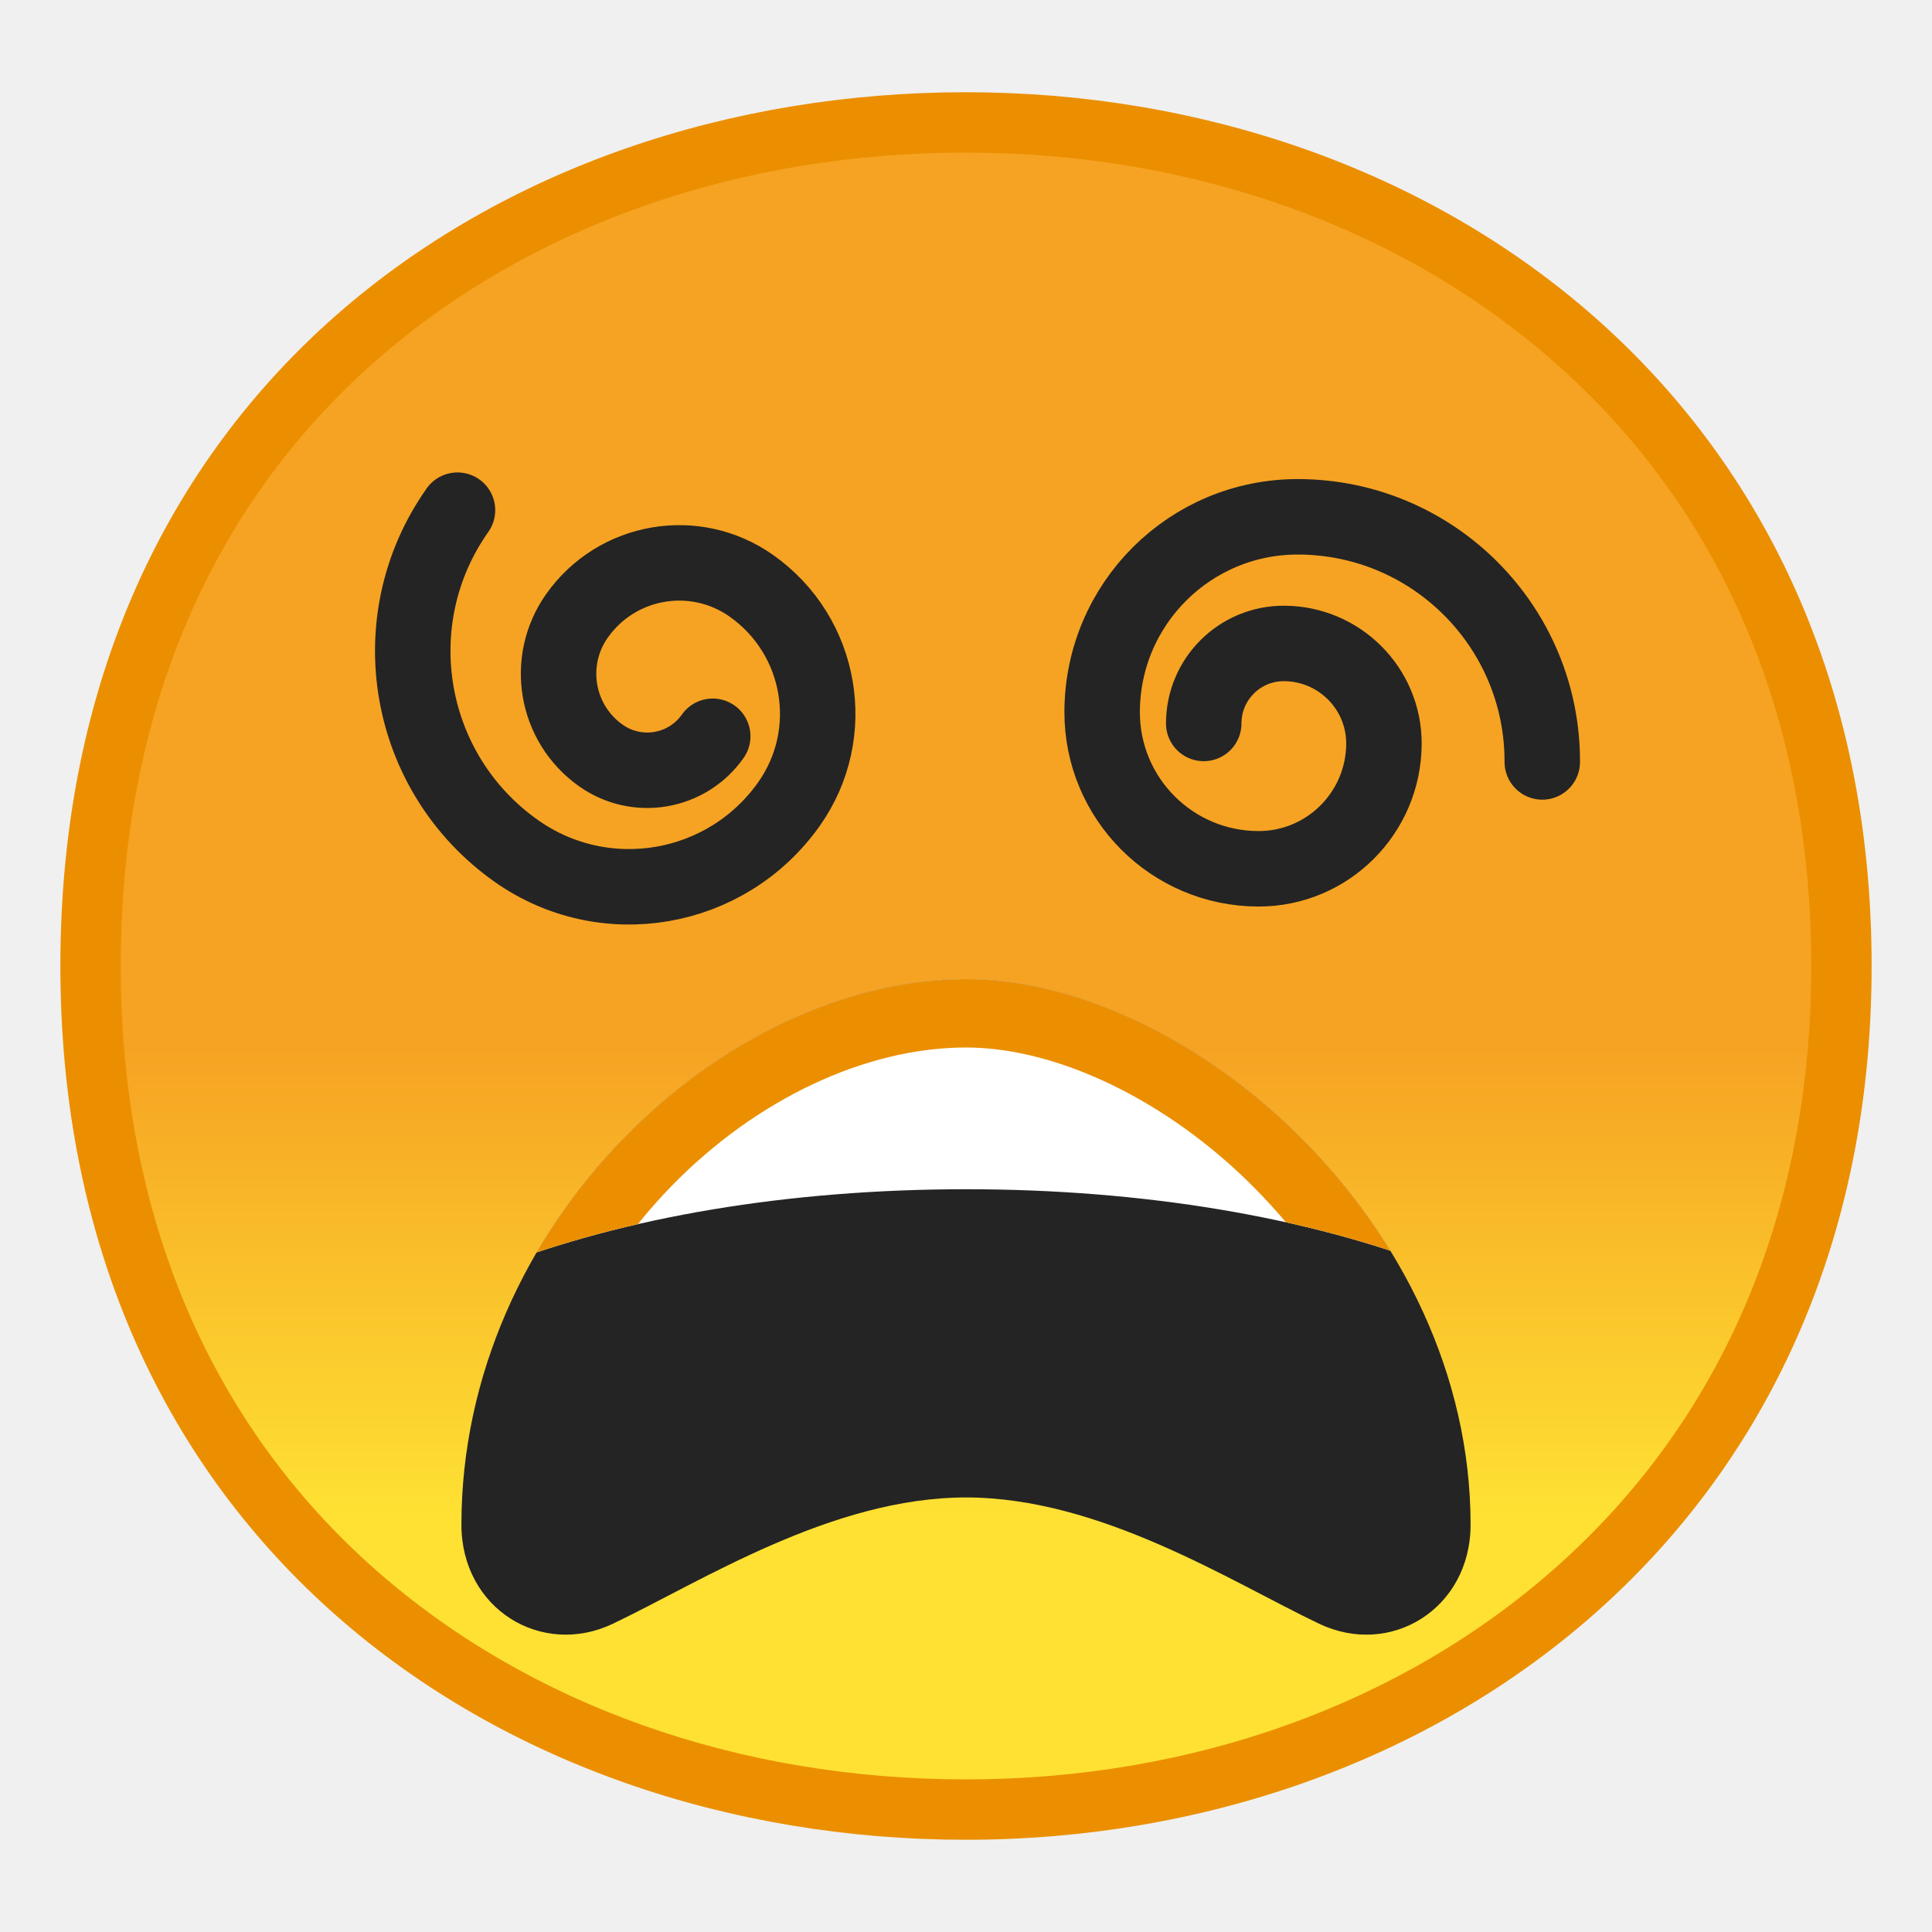
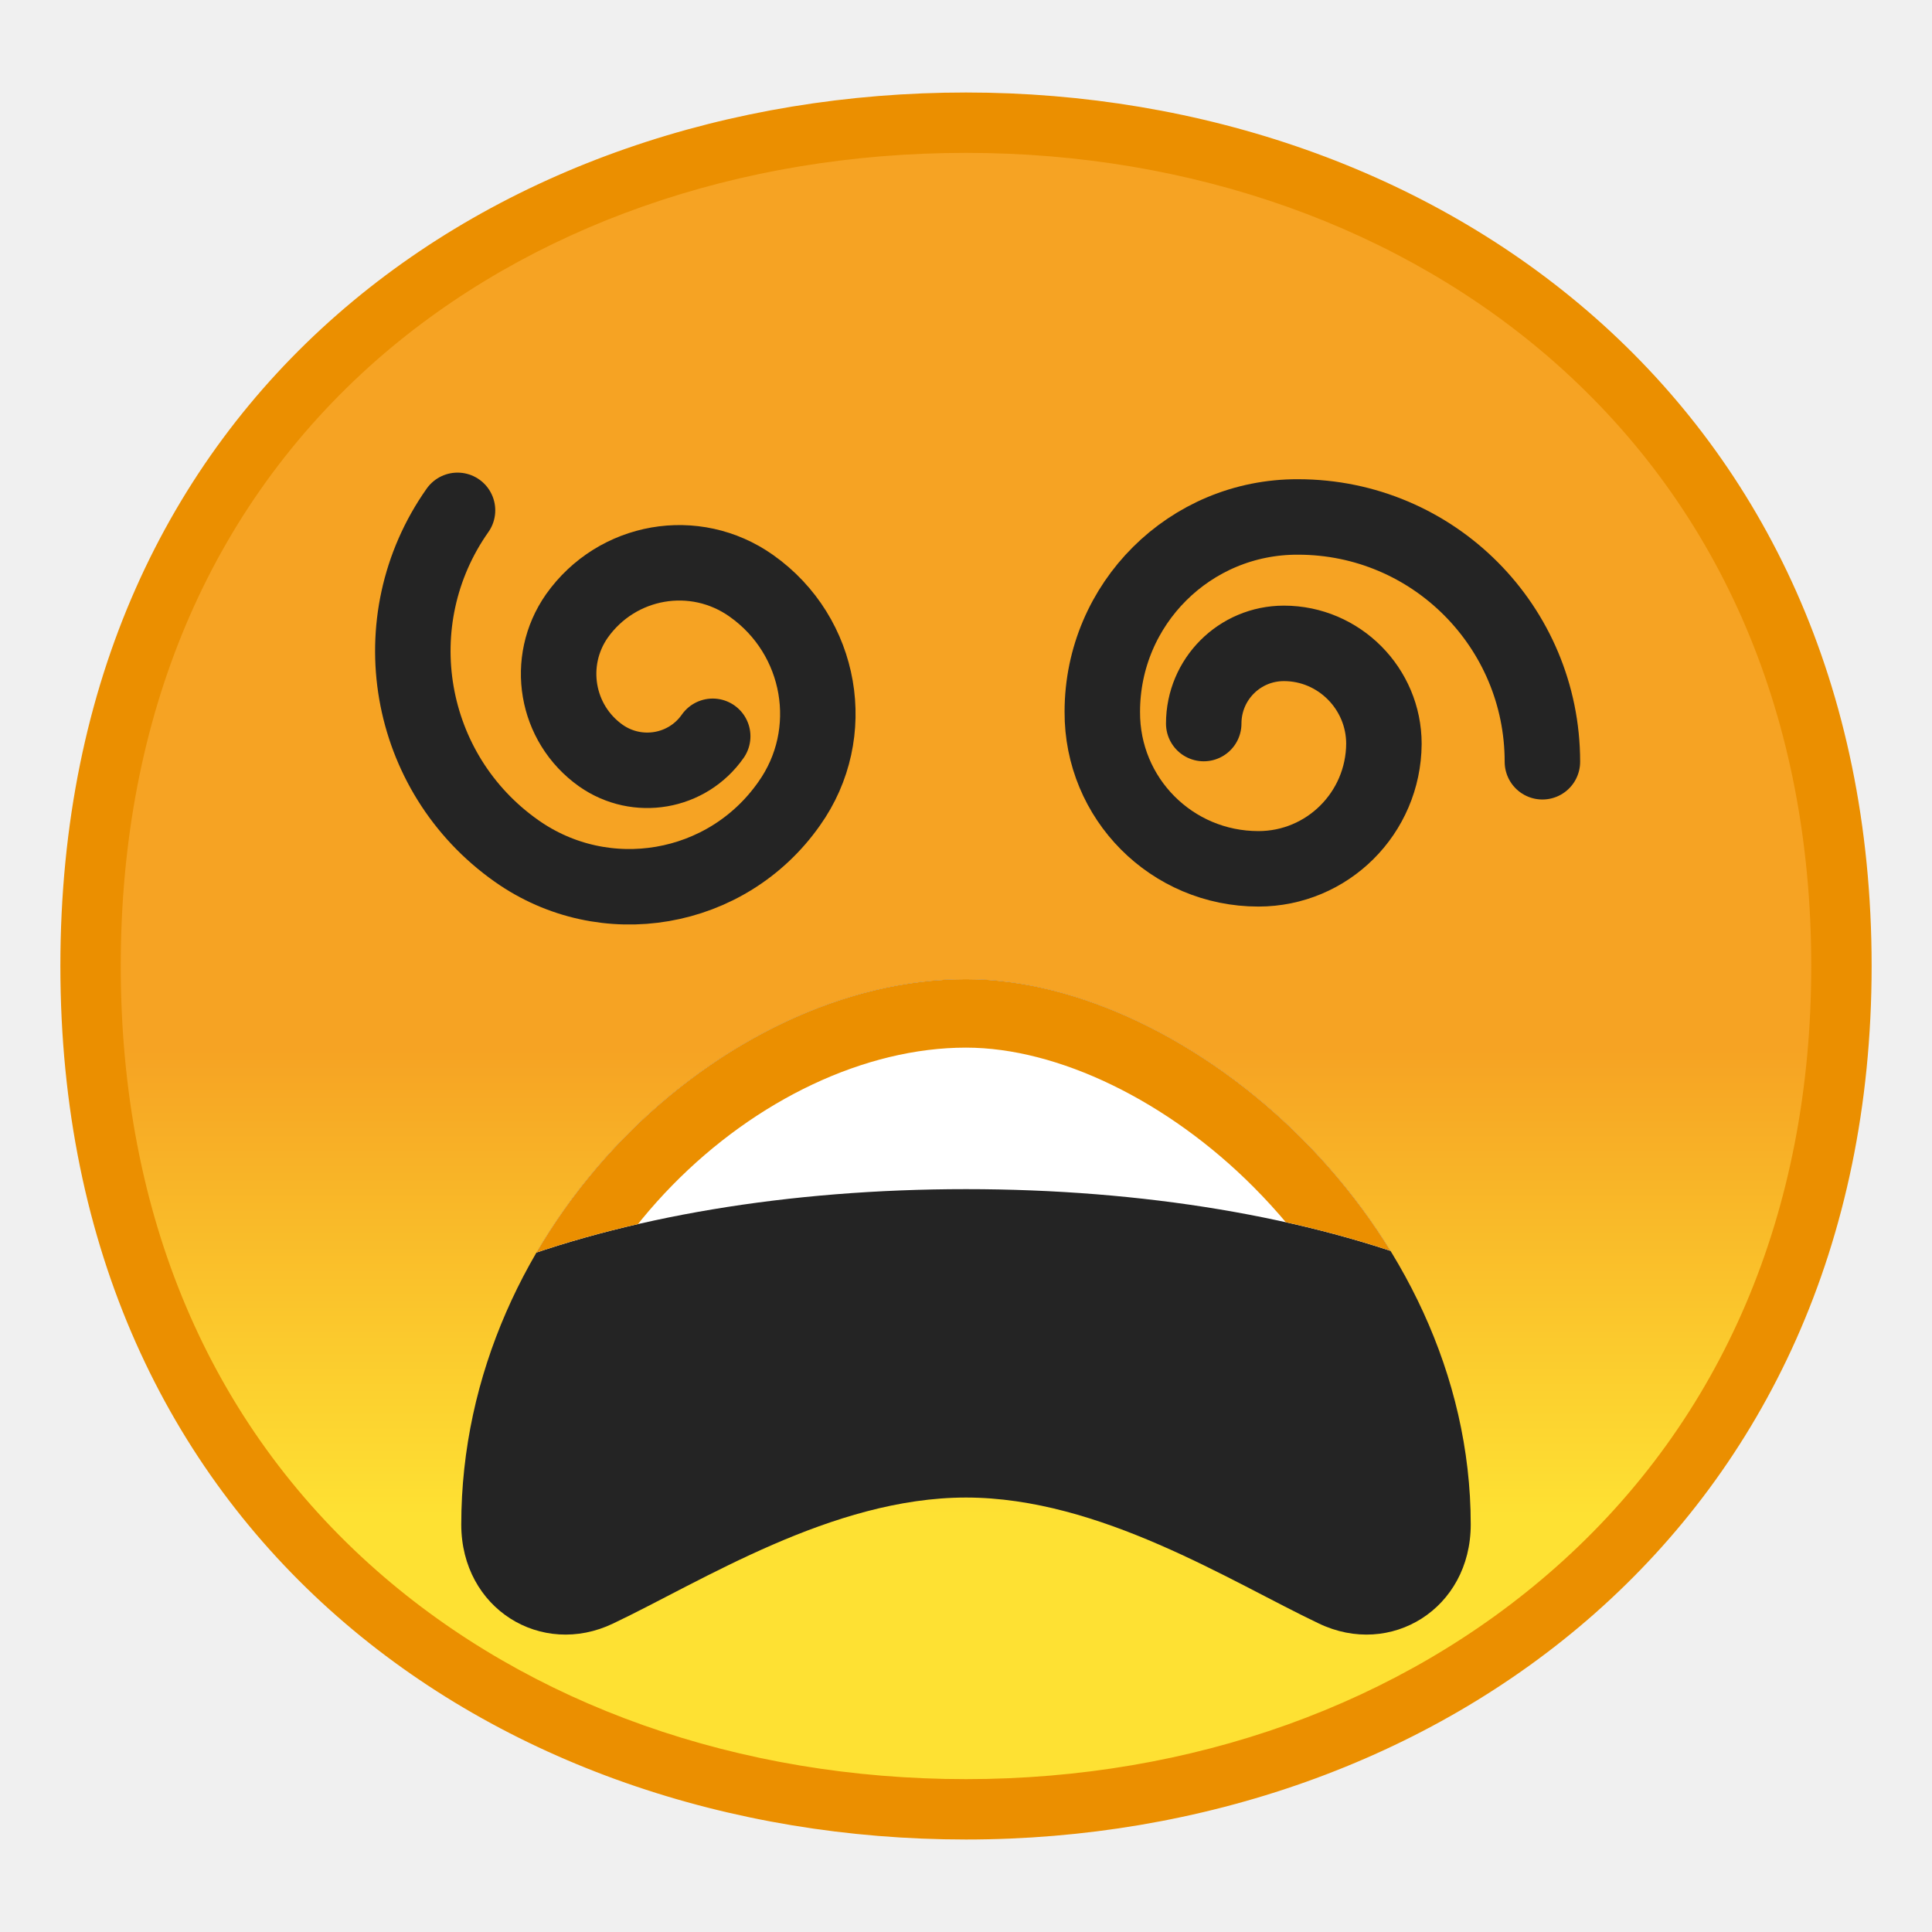
- <svg xmlns="http://www.w3.org/2000/svg" enable-background="new 0 0 128 128" viewBox="0 0 128 128">
-   <linearGradient id="a" gradientUnits="userSpaceOnUse" x1="64" x2="64" y1="19.717" y2="107.7">
-     <stop offset=".566" stop-color="#f6a323" />
-     <stop offset=".917" stop-color="#fee133" />
-   </linearGradient>
-   <clipPath id="b">
-     <path d="m64 64.87c-16.03 0-33.43 16.18-33.43 36.14 0 5.58 5.31 8.83 10.05 6.56 5.86-2.8 14.49-8.36 23.38-8.36s17.52 5.56 23.38 8.36c4.74 2.27 10.05-.98 10.05-6.56 0-19.96-18.61-36.14-33.43-36.14z" />
-   </clipPath>
-   <clipPath id="c">
-     <path d="m64 78.79c11.75 0 22.65 1.84 31.26 5.2v-32.65h-62.51v32.65c8.6-3.36 19.5-5.2 31.25-5.2z" />
-   </clipPath>
-   <path d="m64 119.89c-27.93 0-58-17.49-58-55.89s30.07-55.89 58-55.89c15.48 0 29.81 5.12 40.36 14.43 11.54 10.18 17.64 24.52 17.64 41.46 0 16.86-6.1 31.17-17.64 41.39-10.58 9.35-24.91 14.5-40.36 14.5z" fill="url(#a)" />
-   <path d="m64 10.11c14.99 0 28.86 4.95 39.03 13.93 11.1 9.79 16.97 23.61 16.97 39.96 0 16.27-5.87 30.07-16.97 39.89-10.21 9.03-24.07 14-39.03 14-15.04 0-28.9-4.91-39.04-13.82-11.1-9.75-16.96-23.61-16.96-40.07 0-16.54 5.86-30.42 16.96-40.15 10.11-8.86 23.97-13.74 39.04-13.74m0-4c-31.15 0-60 20-60 57.89 0 37.68 28.85 57.89 60 57.89s60-20.73 60-57.89c0-37.37-28.85-57.89-60-57.89z" fill="#eb8f00" />
-   <path d="m102.18 50.48c.02-8.95-7.22-16.22-16.17-16.24-7.16-.02-12.98 5.77-12.99 12.93-.01 5.73 4.62 10.38 10.35 10.39 4.58.01 8.3-3.7 8.32-8.28.01-3.67-2.96-6.64-6.62-6.65-2.93-.01-5.32 2.36-5.32 5.3" style="fill:none;stroke:#242424;stroke-linecap:round;stroke-linejoin:round;stroke-miterlimit:10;stroke-width:5" />
-   <path d="m30.31 33.8c-5.16 7.31-3.41 17.42 3.9 22.58 5.85 4.13 13.94 2.73 18.07-3.12 3.3-4.68 2.18-11.15-2.5-14.45-3.74-2.64-8.92-1.75-11.56 2-2.11 3-1.4 7.14 1.6 9.25 2.4 1.69 5.71 1.12 7.4-1.28" style="fill:none;stroke:#242424;stroke-linecap:round;stroke-linejoin:round;stroke-miterlimit:10;stroke-width:5" />
-   <path clip-path="url(#b)" d="m64 64.87c-16.03 0-33.43 16.18-33.43 36.14 0 5.58 5.31 8.83 10.05 6.56 5.86-2.8 14.49-5.62 23.38-5.62s17.52 2.81 23.38 5.62c4.74 2.27 10.05-.98 10.05-6.56 0-19.96-18.61-36.14-33.43-36.14z" fill="#242424" />
-   <path clip-path="url(#b)" d="m64 78.79c11.75 0 22.65 1.84 31.26 5.2v-32.65h-62.51v32.65c8.6-3.36 19.5-5.2 31.25-5.2z" fill="#fff" />
-   <g clip-path="url(#b)">
-     <g clip-path="url(#c)">
-       <path d="m64 69.4c6.08 0 13.39 3.54 19.06 9.25 6.35 6.38 9.84 14.32 9.84 22.37 0 1.9-1.23 2.76-2.38 2.76-.39 0-.79-.1-1.19-.29-3.81-1.82-13.9-6.06-25.33-6.06s-21.52 4.24-25.33 6.06c-.4.19-.8.29-1.19.29-1.15 0-2.38-.86-2.38-2.76 0-17.81 15.53-31.62 28.9-31.62m0-4.53c-16.03 0-33.43 16.18-33.43 36.14 0 4.36 3.24 7.29 6.91 7.29 1.03 0 2.1-.23 3.14-.73 5.86-2.8 14.49-5.62 23.38-5.62s17.52 2.81 23.38 5.62c1.04.5 2.11.73 3.14.73 3.67 0 6.91-2.93 6.91-7.29 0-19.96-18.61-36.14-33.43-36.14z" fill="#eb8f00" />
+ <svg xmlns="http://www.w3.org/2000/svg" width="16pt" height="16pt" viewBox="0 0 16 16" version="1.1">
+   <defs>
+     <linearGradient id="linear0" gradientUnits="userSpaceOnUse" x1="64" y1="19.717" x2="64" y2="107.7" gradientTransform="matrix(0.125,0,0,0.125,0,0)">
+       <stop offset="0.566" style="stop-color:rgb(96.471%,63.922%,13.725%);stop-opacity:1;" />
+       <stop offset="0.917" style="stop-color:rgb(99.608%,88.235%,20%);stop-opacity:1;" />
+     </linearGradient>
+     <clipPath id="clip1">
+       <path d="M 3 8 L 13 8 L 13 14 L 3 14 Z M 3 8 " />
+     </clipPath>
+     <clipPath id="clip2">
+       <path d="M 8 8.109 C 5.996 8.109 3.82 10.133 3.82 12.625 C 3.82 13.324 4.484 13.73 5.078 13.445 C 5.809 13.098 6.891 12.402 8 12.402 C 9.109 12.402 10.191 13.098 10.922 13.445 C 11.516 13.73 12.18 13.324 12.18 12.625 C 12.18 10.133 9.852 8.109 8 8.109 Z M 8 8.109 " />
+     </clipPath>
+     <clipPath id="clip3">
+       <path d="M 4 8 L 12 8 L 12 11 L 4 11 Z M 4 8 " />
+     </clipPath>
+     <clipPath id="clip4">
+       <path d="M 8 8.109 C 5.996 8.109 3.82 10.133 3.82 12.625 C 3.82 13.324 4.484 13.73 5.078 13.445 C 5.809 13.098 6.891 12.402 8 12.402 C 9.109 12.402 10.191 13.098 10.922 13.445 C 11.516 13.73 12.18 13.324 12.18 12.625 C 12.18 10.133 9.852 8.109 8 8.109 Z M 8 8.109 " />
+     </clipPath>
+     <clipPath id="clip5">
+       <path d="M 4 8 L 12 8 L 12 11 L 4 11 Z M 4 8 " />
+     </clipPath>
+     <clipPath id="clip6">
+       <path d="M 8 8.109 C 5.996 8.109 3.82 10.133 3.82 12.625 C 3.82 13.324 4.484 13.73 5.078 13.445 C 5.809 13.098 6.891 12.402 8 12.402 C 9.109 12.402 10.191 13.098 10.922 13.445 C 11.516 13.73 12.18 13.324 12.18 12.625 C 12.18 10.133 9.852 8.109 8 8.109 Z M 8 8.109 " />
+     </clipPath>
+     <clipPath id="clip7">
+       <path d="M 8 9.848 C 9.469 9.848 10.832 10.078 11.906 10.5 L 11.906 6.418 L 4.094 6.418 L 4.094 10.5 C 5.168 10.078 6.531 9.848 8 9.848 Z M 8 9.848 " />
+     </clipPath>
+   </defs>
+   <g id="surface1">
+     <path style=" stroke:none;fill-rule:nonzero;fill:url(#linear0);" d="M 8 14.984 C 4.508 14.984 0.75 12.801 0.75 8 C 0.75 3.199 4.508 1.016 8 1.016 C 9.934 1.016 11.727 1.652 13.047 2.816 C 14.488 4.09 15.25 5.883 15.25 8 C 15.25 10.109 14.488 11.895 13.047 13.172 C 11.723 14.344 9.93 14.984 8 14.984 Z M 8 14.984 " />
+     <path style=" stroke:none;fill-rule:nonzero;fill:rgb(92.157%,56.078%,0%);fill-opacity:1;" d="M 8 1.266 C 9.875 1.266 11.609 1.883 12.879 3.004 C 14.266 4.23 15 5.957 15 8 C 15 10.035 14.266 11.758 12.879 12.984 C 11.602 14.113 9.871 14.734 8 14.734 C 6.121 14.734 4.387 14.121 3.121 13.008 C 1.734 11.789 1 10.059 1 8 C 1 5.934 1.734 4.199 3.121 2.98 C 4.383 1.875 6.117 1.266 8 1.266 M 8 0.766 C 4.105 0.766 0.5 3.266 0.5 8 C 0.5 12.711 4.105 15.234 8 15.234 C 11.895 15.234 15.5 12.645 15.5 8 C 15.5 3.328 11.895 0.766 8 0.766 Z M 8 0.766 " />
+     <path style="fill:none;stroke-width:5;stroke-linecap:round;stroke-linejoin:round;stroke:rgb(14.118%,14.118%,14.118%);stroke-opacity:1;stroke-miterlimit:10;" d="M 102.188 50.469 C 102.188 41.531 94.969 34.25 86 34.25 C 78.844 34.219 73.031 40 73.031 47.156 C 73 52.906 77.625 57.562 83.375 57.562 C 87.938 57.562 91.656 53.875 91.688 49.281 C 91.688 45.625 88.719 42.625 85.062 42.625 C 82.125 42.625 79.75 45 79.75 47.938 " transform="matrix(0.125,0,0,0.125,0,0)" />
+     <path style="fill:none;stroke-width:5;stroke-linecap:round;stroke-linejoin:round;stroke:rgb(14.118%,14.118%,14.118%);stroke-opacity:1;stroke-miterlimit:10;" d="M 30.312 33.812 C 25.156 41.125 26.906 51.219 34.219 56.375 C 40.062 60.5 48.156 59.125 52.281 53.25 C 55.594 48.594 54.469 42.125 49.781 38.812 C 46.031 36.156 40.875 37.062 38.219 40.812 C 36.125 43.812 36.812 47.938 39.812 50.062 C 42.219 51.75 45.531 51.188 47.219 48.781 " transform="matrix(0.125,0,0,0.125,0,0)" />
+     <g clip-path="url(#clip1)" clip-rule="nonzero">
+       <g clip-path="url(#clip2)" clip-rule="nonzero">
+         <path style=" stroke:none;fill-rule:nonzero;fill:rgb(14.118%,14.118%,14.118%);fill-opacity:1;" d="M 8 8.109 C 5.996 8.109 3.82 10.133 3.82 12.625 C 3.82 13.324 4.484 13.73 5.078 13.445 C 5.809 13.098 6.891 12.742 8 12.742 C 9.109 12.742 10.191 13.094 10.922 13.445 C 11.516 13.73 12.18 13.324 12.18 12.625 C 12.18 10.133 9.852 8.109 8 8.109 Z M 8 8.109 " />
+       </g>
+     </g>
+     <g clip-path="url(#clip3)" clip-rule="nonzero">
+       <g clip-path="url(#clip4)" clip-rule="nonzero">
+         <path style=" stroke:none;fill-rule:nonzero;fill:rgb(100%,100%,100%);fill-opacity:1;" d="M 8 9.848 C 9.469 9.848 10.832 10.078 11.906 10.5 L 11.906 6.418 L 4.094 6.418 L 4.094 10.5 C 5.168 10.078 6.531 9.848 8 9.848 Z M 8 9.848 " />
+       </g>
+     </g>
+     <g clip-path="url(#clip5)" clip-rule="nonzero">
+       <g clip-path="url(#clip6)" clip-rule="nonzero">
+         <g clip-path="url(#clip7)" clip-rule="nonzero">
+           <path style=" stroke:none;fill-rule:nonzero;fill:rgb(92.157%,56.078%,0%);fill-opacity:1;" d="M 8 8.676 C 8.762 8.676 9.672 9.117 10.383 9.832 C 11.176 10.629 11.613 11.621 11.613 12.629 C 11.613 12.863 11.457 12.973 11.316 12.973 C 11.266 12.973 11.215 12.961 11.168 12.938 C 10.691 12.707 9.43 12.18 8 12.18 C 6.57 12.18 5.309 12.707 4.832 12.938 C 4.785 12.961 4.734 12.973 4.684 12.973 C 4.543 12.973 4.387 12.863 4.387 12.629 C 4.387 10.402 6.328 8.676 8 8.676 M 8 8.109 C 5.996 8.109 3.82 10.133 3.82 12.625 C 3.82 13.172 4.227 13.539 4.684 13.539 C 4.812 13.539 4.949 13.508 5.078 13.445 C 5.809 13.098 6.891 12.742 8 12.742 C 9.109 12.742 10.191 13.094 10.922 13.445 C 11.051 13.508 11.188 13.539 11.316 13.539 C 11.773 13.539 12.18 13.172 12.18 12.625 C 12.18 10.133 9.852 8.109 8 8.109 Z M 8 8.109 " />
+         </g>
+       </g>
    </g>
  </g>
</svg>
